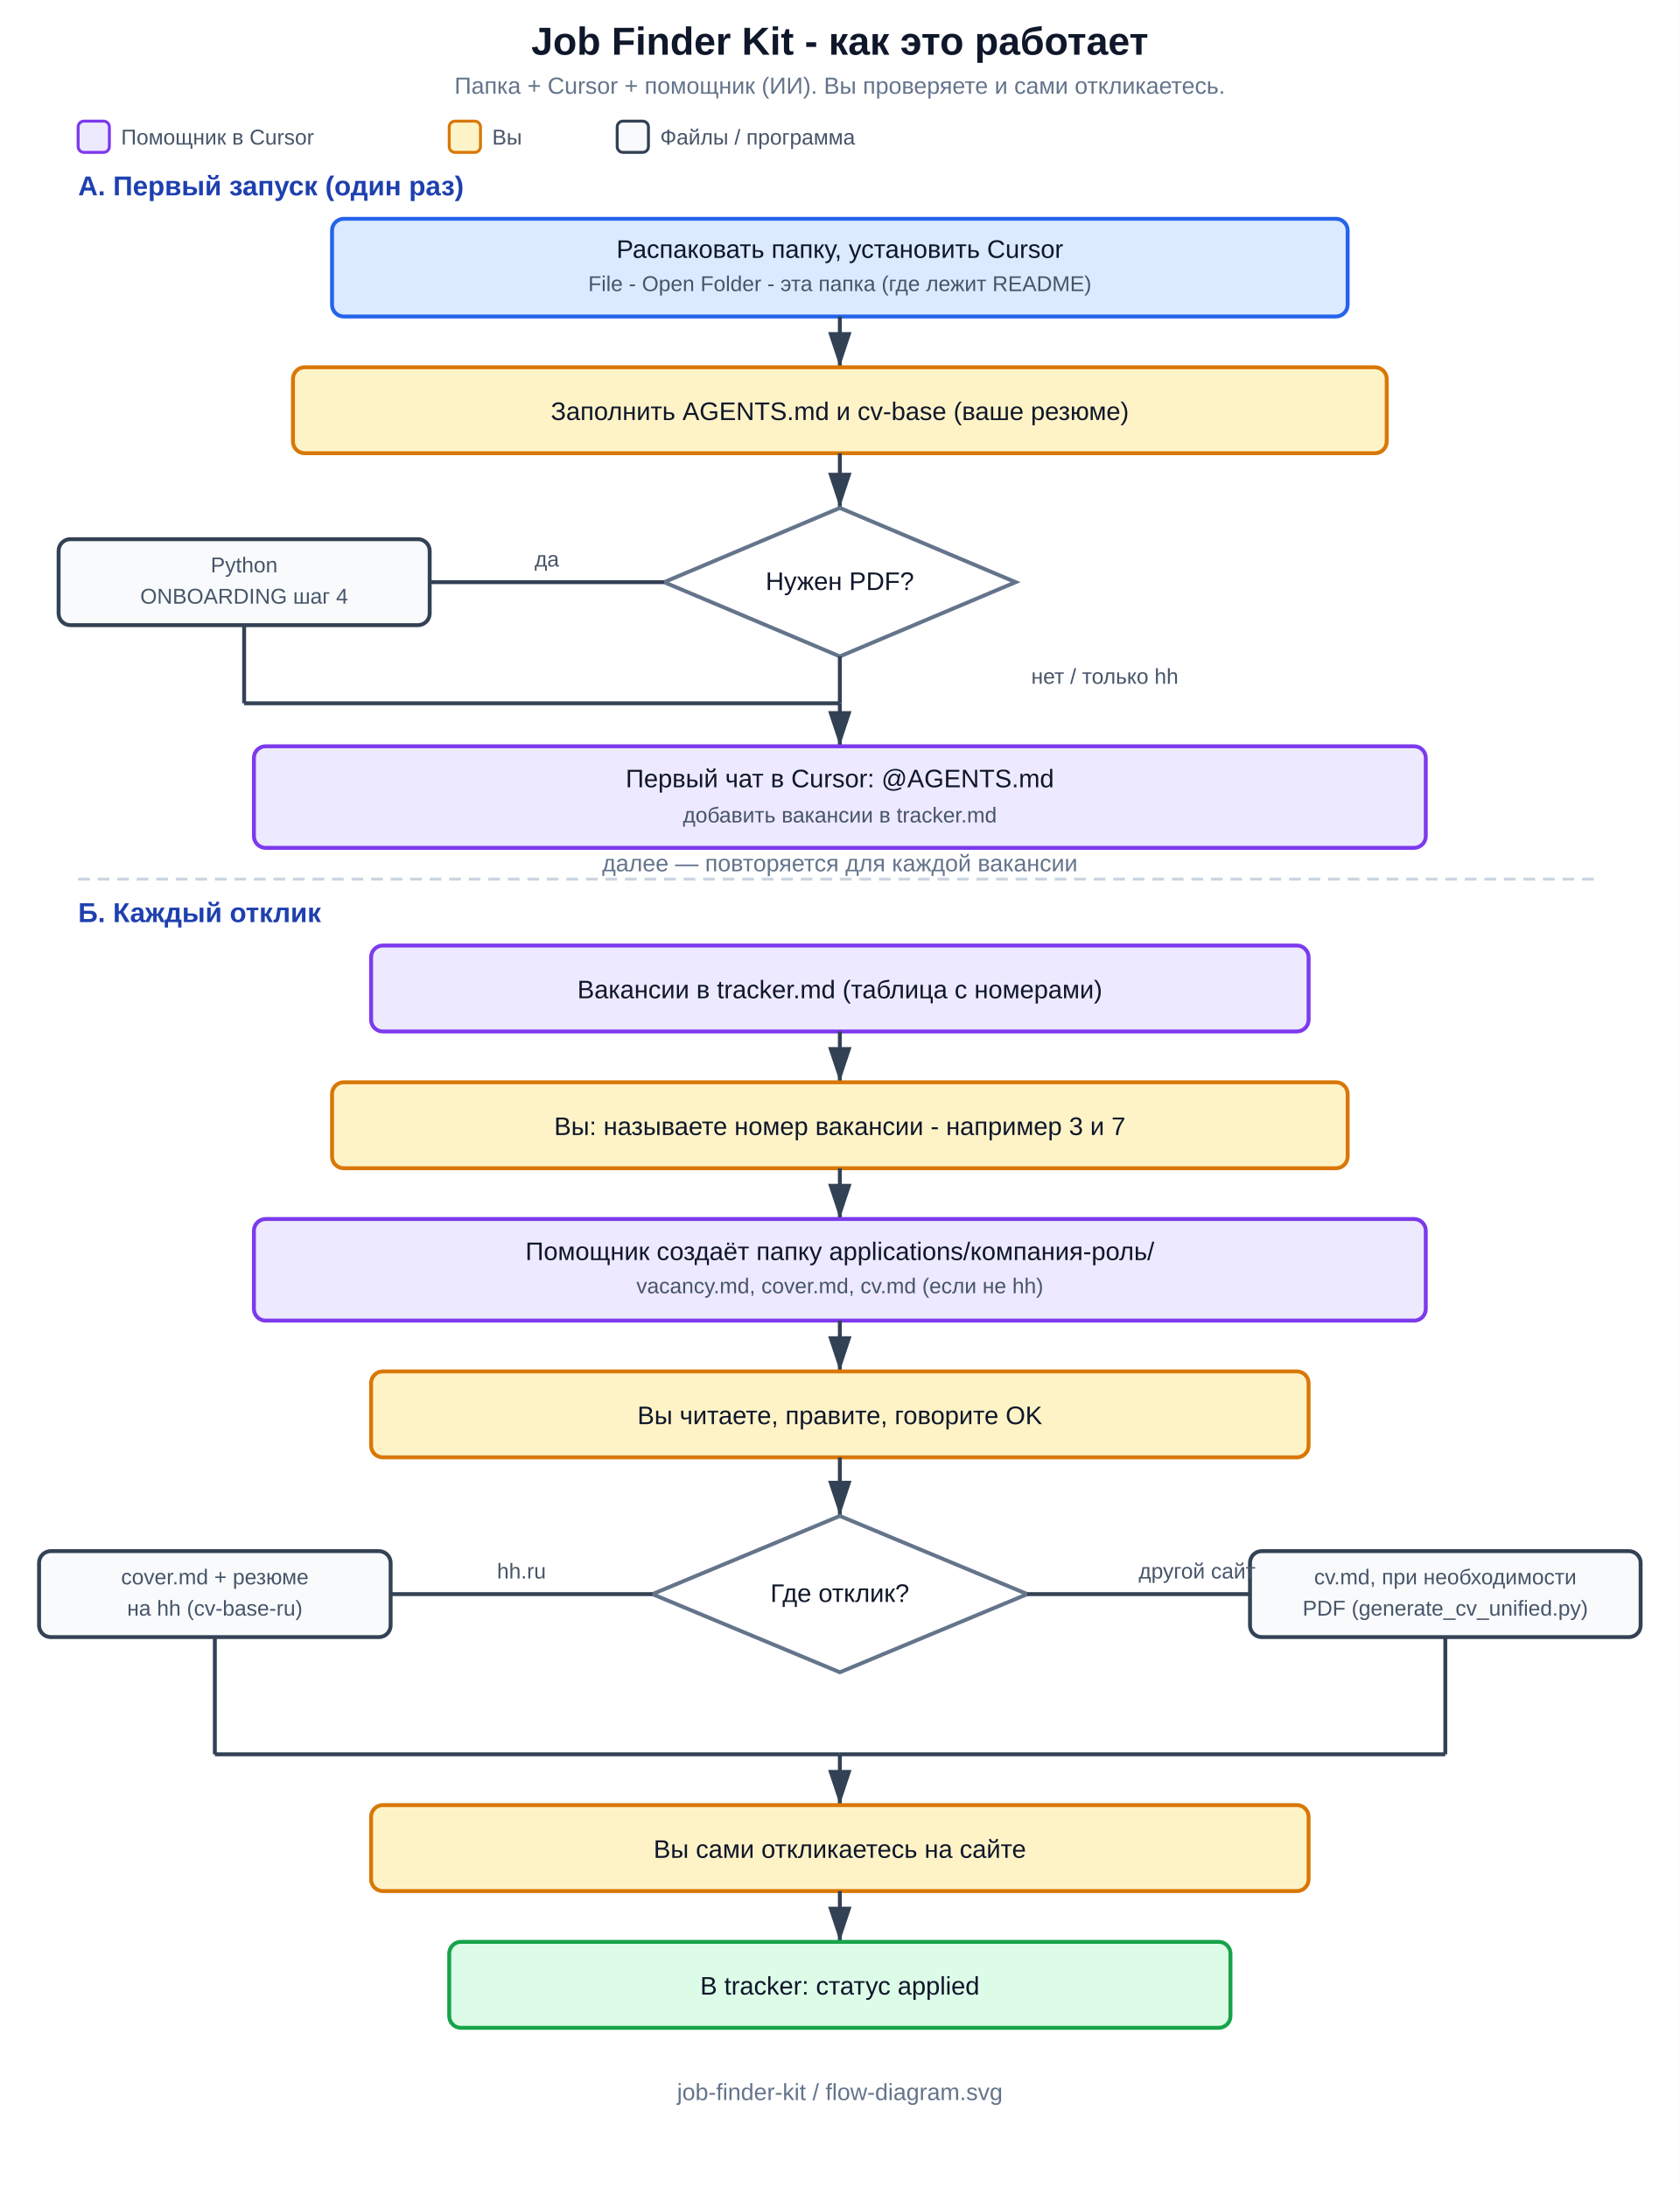
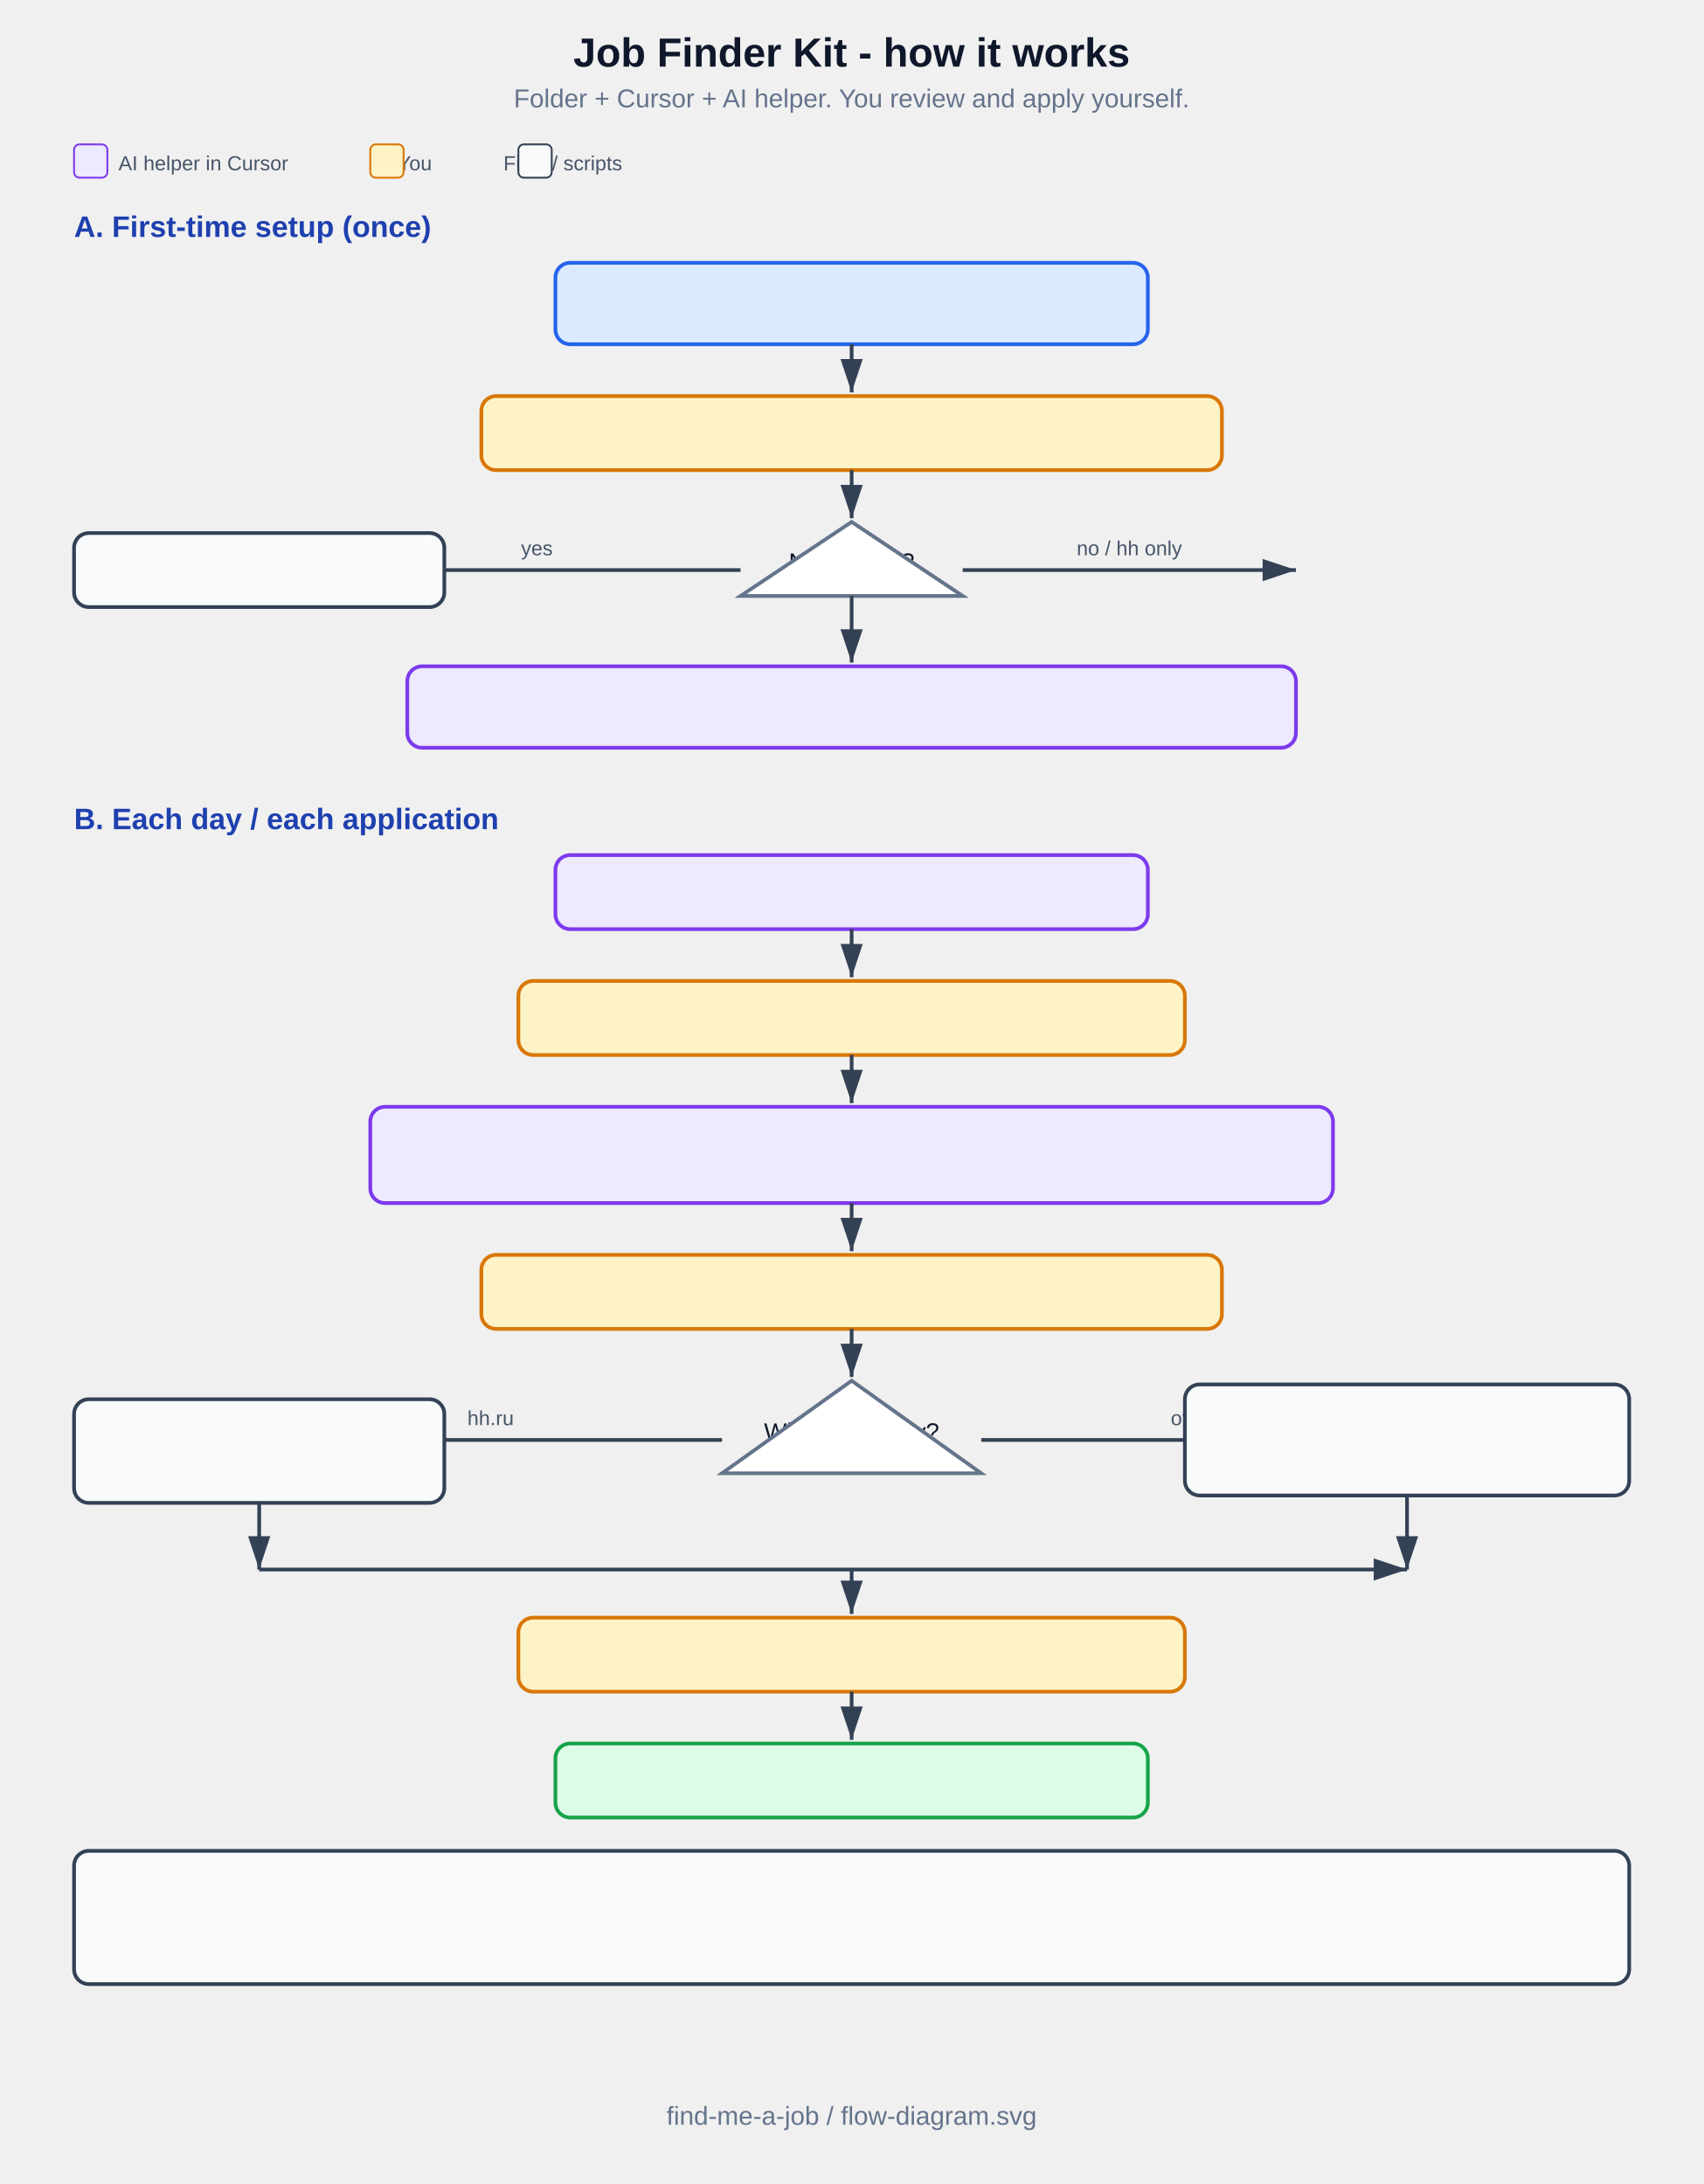
- <svg xmlns="http://www.w3.org/2000/svg" viewBox="0 0 860 1120">
+ <svg xmlns="http://www.w3.org/2000/svg" viewBox="0 0 920 1180">
  <defs>
    <marker id="arrow" markerWidth="10" markerHeight="10" refX="9" refY="3" orient="auto">
      <path d="M0,0 L9,3 L0,6 Z" fill="#334155" />
    </marker>
    <style type="text/css">
- 
-     .title { font: 700 20px -apple-system, BlinkMacSystemFont, Arial, sans-serif; fill: #0f172a; }
-     .sub   { font: 12px -apple-system, BlinkMacSystemFont, Arial, sans-serif; fill: #64748b; }
-     .sec   { font: 700 14px -apple-system, BlinkMacSystemFont, Arial, sans-serif; fill: #1e40af; }
-     .t     { font: 13px -apple-system, BlinkMacSystemFont, Arial, sans-serif; fill: #0f172a; }
-     .ts    { font: 11px -apple-system, BlinkMacSystemFont, Arial, sans-serif; fill: #475569; }
-     .box-start { fill: #dbeafe; stroke: #2563eb; stroke-width: 2; }
-     .box-end   { fill: #dcfce7; stroke: #16a34a; stroke-width: 2; }
-     .box-you   { fill: #fef3c7; stroke: #d97706; stroke-width: 2; }
-     .box-ai    { fill: #ede9fe; stroke: #7c3aed; stroke-width: 2; }
-     .box-sys   { fill: #f8fafc; stroke: #334155; stroke-width: 2; }
-     .box-dec   { fill: #ffffff; stroke: #64748b; stroke-width: 2; }
-     .arr  { stroke: #334155; stroke-width: 2; fill: none; marker-end: url(#arrow); }
-     .seg  { stroke: #334155; stroke-width: 2; fill: none; }
-     .dash { stroke: #cbd5e1; stroke-width: 1.5; stroke-dasharray: 6,4; fill: none; }
-     .legend-ai  { fill: #ede9fe; stroke: #7c3aed; stroke-width: 1.5; }
-     .legend-you { fill: #fef3c7; stroke: #d97706; stroke-width: 1.5; }
-     .legend-sys { fill: #f8fafc; stroke: #334155; stroke-width: 1.5; }
+       .title { font: 700 22px -apple-system, BlinkMacSystemFont, Arial, sans-serif; fill: #0f172a; }
+       .subtitle { font: 14px -apple-system, BlinkMacSystemFont, Arial, sans-serif; fill: #64748b; }
+       .section { font: 700 16px -apple-system, BlinkMacSystemFont, Arial, sans-serif; fill: #1e40af; }
+       .box-start { fill: #dbeafe; stroke: #2563eb; stroke-width: 2; }
+       .box-end { fill: #dcfce7; stroke: #16a34a; stroke-width: 2; }
+       .box-you { fill: #fef3c7; stroke: #d97706; stroke-width: 2; }
+       .box-ai { fill: #ede9fe; stroke: #7c3aed; stroke-width: 2; }
+       .box-sys { fill: #f8fafc; stroke: #334155; stroke-width: 2; }
+       .box-decision { fill: #ffffff; stroke: #64748b; stroke-width: 2; }
+       .text { font: 13px -apple-system, BlinkMacSystemFont, Arial, sans-serif; fill: #0f172a; }
+       .text-sm { font: 11px -apple-system, BlinkMacSystemFont, Arial, sans-serif; fill: #475569; }
+       .line { stroke: #334155; stroke-width: 2; fill: none; marker-end: url(#arrow); }
+       .legend-ai { fill: #ede9fe; stroke: #7c3aed; }
+       .legend-you { fill: #fef3c7; stroke: #d97706; }
+       .legend-sys { fill: #f8fafc; stroke: #334155; }
    </style>
  </defs>
-   <rect width="860" height="1120" fill="#ffffff" />
-   <rect x="40" y="62" width="16" height="16" class="legend-ai" rx="3" />
-   <rect x="230" y="62" width="16" height="16" class="legend-you" rx="3" />
-   <rect x="316" y="62" width="16" height="16" class="legend-sys" rx="3" />
-   <rect x="170" y="112" width="520" height="50" class="box-start" rx="6" />
-   <line x1="430" y1="162" x2="430" y2="188" class="arr" />
-   <rect x="150" y="188" width="560" height="44" class="box-you" rx="6" />
-   <line x1="430" y1="232" x2="430" y2="260" class="arr" />
-   <polygon points="430,260 520,298 430,336 340,298" class="box-dec" />
-   <line x1="340" y1="298" x2="220" y2="298" class="seg" />
-   <rect x="30" y="276" width="190" height="44" class="box-sys" rx="6" />
-   <line x1="125" y1="320" x2="125" y2="360" class="seg" />
-   <line x1="125" y1="360" x2="430" y2="360" class="seg" />
-   <line x1="430" y1="336" x2="430" y2="360" class="seg" />
-   <line x1="430" y1="360" x2="430" y2="382" class="arr" />
-   <rect x="130" y="382" width="600" height="52" class="box-ai" rx="6" />
-   <line x1="40" y1="450" x2="820" y2="450" class="dash" />
-   <rect x="190" y="484" width="480" height="44" class="box-ai" rx="6" />
-   <line x1="430" y1="528" x2="430" y2="554" class="arr" />
-   <rect x="170" y="554" width="520" height="44" class="box-you" rx="6" />
-   <line x1="430" y1="598" x2="430" y2="624" class="arr" />
-   <rect x="130" y="624" width="600" height="52" class="box-ai" rx="6" />
-   <line x1="430" y1="676" x2="430" y2="702" class="arr" />
-   <rect x="190" y="702" width="480" height="44" class="box-you" rx="6" />
-   <line x1="430" y1="746" x2="430" y2="776" class="arr" />
-   <polygon points="430,776 526,816 430,856 334,816" class="box-dec" />
-   <line x1="334" y1="816" x2="200" y2="816" class="seg" />
-   <rect x="20" y="794" width="180" height="44" class="box-sys" rx="6" />
-   <line x1="110" y1="838" x2="110" y2="898" class="seg" />
-   <line x1="526" y1="816" x2="640" y2="816" class="seg" />
-   <rect x="640" y="794" width="200" height="44" class="box-sys" rx="6" />
-   <line x1="740" y1="838" x2="740" y2="898" class="seg" />
-   <line x1="110" y1="898" x2="430" y2="898" class="seg" />
-   <line x1="740" y1="898" x2="430" y2="898" class="seg" />
-   <line x1="430" y1="898" x2="430" y2="924" class="arr" />
-   <rect x="190" y="924" width="480" height="44" class="box-you" rx="6" />
-   <line x1="430" y1="968" x2="430" y2="994" class="arr" />
-   <rect x="230" y="994" width="400" height="44" class="box-end" rx="6" />
-   <text x="430" y="28" text-anchor="middle" class="title">Job Finder Kit - как это работает</text>
-   <text x="430" y="48" text-anchor="middle" class="sub">Папка + Cursor + помощник (ИИ). Вы проверяете и сами откликаетесь.</text>
-   <text x="62" y="74" text-anchor="start" class="ts">Помощник в Cursor</text>
-   <text x="252" y="74" text-anchor="start" class="ts">Вы</text>
-   <text x="338" y="74" text-anchor="start" class="ts">Файлы / программа</text>
-   <text x="40" y="100" text-anchor="start" class="sec">А. Первый запуск (один раз)</text>
-   <text x="430" y="132" text-anchor="middle" class="t">Распаковать папку, установить Cursor</text>
-   <text x="430" y="149" text-anchor="middle" class="ts">File - Open Folder - эта папка (где лежит README)</text>
-   <text x="430" y="215" text-anchor="middle" class="t">Заполнить AGENTS.md и cv-base (ваше резюме)</text>
-   <text x="430" y="302" text-anchor="middle" class="t">Нужен PDF?</text>
-   <text x="280" y="290" text-anchor="middle" class="ts">да</text>
-   <text x="125" y="293" text-anchor="middle" class="ts">Python</text>
-   <text x="125" y="309" text-anchor="middle" class="ts">ONBOARDING шаг 4</text>
-   <text x="528" y="350" text-anchor="start" class="ts">нет / только hh</text>
-   <text x="430" y="403" text-anchor="middle" class="t">Первый чат в Cursor: @AGENTS.md</text>
-   <text x="430" y="421" text-anchor="middle" class="ts">добавить вакансии в tracker.md</text>
-   <text x="430" y="446" text-anchor="middle" class="sub">далее — повторяется для каждой вакансии</text>
-   <text x="40" y="472" text-anchor="start" class="sec">Б. Каждый отклик</text>
-   <text x="430" y="511" text-anchor="middle" class="t">Вакансии в tracker.md (таблица с номерами)</text>
-   <text x="430" y="581" text-anchor="middle" class="t">Вы: называете номер вакансии - например 3 и 7</text>
-   <text x="430" y="645" text-anchor="middle" class="t">Помощник создаёт папку applications/компания-роль/</text>
-   <text x="430" y="662" text-anchor="middle" class="ts">vacancy.md, cover.md, cv.md (если не hh)</text>
-   <text x="430" y="729" text-anchor="middle" class="t">Вы читаете, правите, говорите OK</text>
-   <text x="430" y="820" text-anchor="middle" class="t">Где отклик?</text>
-   <text x="267" y="808" text-anchor="middle" class="ts">hh.ru</text>
-   <text x="110" y="811" text-anchor="middle" class="ts">cover.md + резюме</text>
-   <text x="110" y="827" text-anchor="middle" class="ts">на hh (cv-base-ru)</text>
-   <text x="583" y="808" text-anchor="start" class="ts">другой сайт</text>
-   <text x="740" y="811" text-anchor="middle" class="ts">cv.md, при необходимости</text>
-   <text x="740" y="827" text-anchor="middle" class="ts">PDF (generate_cv_unified.py)</text>
-   <text x="430" y="951" text-anchor="middle" class="t">Вы сами откликаетесь на сайте</text>
-   <text x="430" y="1021" text-anchor="middle" class="t">В tracker: статус applied</text>
-   <text x="430" y="1075" text-anchor="middle" class="sub">job-finder-kit / flow-diagram.svg</text>
+   <text x="460" y="36" text-anchor="middle" class="title">Job Finder Kit - how it works</text>
+   <text x="460" y="58" text-anchor="middle" class="subtitle">Folder + Cursor + AI helper. You review and apply yourself.</text>
+   <text x="64" y="92" class="text-sm">AI helper in Cursor</text>
+   <text x="224" y="92" text-anchor="middle" class="text-sm">You</text>
+   <text x="304" y="92" text-anchor="middle" class="text-sm">Files / scripts</text>
+   <text x="40" y="128" class="section">A. First-time setup (once)</text>
+   <text x="460" y="162" text-anchor="middle" class="text">Unzip or clone, install Cursor</text>
+   <text x="460" y="178" text-anchor="middle" class="text-sm">File - Open Folder - this folder</text>
+   <text x="460" y="240" text-anchor="middle" class="text">Fill AGENTS.md and cv-base (your resume)</text>
+   <text x="460" y="308" text-anchor="middle" class="text">Need PDF?</text>
+   <text x="290" y="300" text-anchor="middle" class="text-sm">yes</text>
+   <text x="140" y="314" text-anchor="middle" class="text-sm">Python, ONBOARDING step 4</text>
+   <text x="610" y="300" text-anchor="middle" class="text-sm">no / hh only</text>
+   <text x="460" y="380" text-anchor="middle" class="text">First chat: @AGENTS.md - add jobs to tracker</text>
+   <text x="460" y="396" text-anchor="middle" class="text-sm">Agent mode, Cmd+L / Ctrl+L</text>
+   <text x="40" y="448" class="section">B. Each day / each application</text>
+   <text x="460" y="488" text-anchor="middle" class="text">Vacancies in tracker.md (numbered table)</text>
+   <text x="460" y="556" text-anchor="middle" class="text">You: I like #3 and #7</text>
+   <text x="460" y="620" text-anchor="middle" class="text">Helper: applications/company-role/</text>
+   <text x="460" y="638" text-anchor="middle" class="text-sm">vacancy.md, cover.md, cv.md (if not hh)</text>
+   <text x="460" y="704" text-anchor="middle" class="text">You read, edit, say OK</text>
+   <text x="460" y="778" text-anchor="middle" class="text">Where to apply?</text>
+   <text x="265" y="770" text-anchor="middle" class="text-sm">hh.ru</text>
+   <text x="140" y="778" text-anchor="middle" class="text-sm">cover.md + resume</text>
+   <text x="140" y="794" text-anchor="middle" class="text-sm">on hh (cv-base-ru)</text>
+   <text x="655" y="770" text-anchor="middle" class="text-sm">other site</text>
+   <text x="760" y="772" text-anchor="middle" class="text-sm">cv.md, PDF if needed</text>
+   <text x="760" y="788" text-anchor="middle" class="text-sm">(generate_cv_unified.py)</text>
+   <text x="460" y="900" text-anchor="middle" class="text">You apply on the employer site</text>
+   <text x="460" y="968" text-anchor="middle" class="text">Set status applied in tracker</text>
+   <text x="460" y="1024" text-anchor="middle" class="text" font-weight="bold">Key files</text>
+   <text x="460" y="1044" text-anchor="middle" class="text-sm">tracker.md - list; AGENTS.md - rules; cv-base - resume; applications/ - drafts</text>
+   <text x="460" y="1062" text-anchor="middle" class="text-sm">Details: ONBOARDING.md, README.md</text>
+   <text x="460" y="1148" text-anchor="middle" class="subtitle">find-me-a-job / flow-diagram.svg</text>
+   <rect x="40" y="78" width="18" height="18" class="legend-ai" rx="3" />
+   <rect x="200" y="78" width="18" height="18" class="legend-you" rx="3" />
+   <rect x="280" y="78" width="18" height="18" class="legend-sys" rx="3" />
+   <rect x="300" y="142" width="320" height="44" class="box-start" rx="8" />
+   <line x1="460" y1="186" x2="460" y2="212" class="line" />
+   <rect x="260" y="214" width="400" height="40" class="box-you" rx="8" />
+   <line x1="460" y1="254" x2="460" y2="280" class="line" />
+   <polygon points="460,282 520,322 400,322" class="box-decision" />
+   <line x1="400" y1="308" x2="180" y2="308" class="line" />
+   <rect x="40" y="288" width="200" height="40" class="box-sys" rx="8" />
+   <line x1="520" y1="308" x2="700" y2="308" class="line" />
+   <line x1="460" y1="322" x2="460" y2="358" class="line" />
+   <rect x="220" y="360" width="480" height="44" class="box-ai" rx="8" />
+   <rect x="300" y="462" width="320" height="40" class="box-ai" rx="8" />
+   <line x1="460" y1="502" x2="460" y2="528" class="line" />
+   <rect x="280" y="530" width="360" height="40" class="box-you" rx="8" />
+   <line x1="460" y1="570" x2="460" y2="596" class="line" />
+   <rect x="200" y="598" width="520" height="52" class="box-ai" rx="8" />
+   <line x1="460" y1="650" x2="460" y2="676" class="line" />
+   <rect x="260" y="678" width="400" height="40" class="box-you" rx="8" />
+   <line x1="460" y1="718" x2="460" y2="744" class="line" />
+   <polygon points="460,746 530,796 390,796" class="box-decision" />
+   <line x1="390" y1="778" x2="140" y2="778" class="line" />
+   <rect x="40" y="756" width="200" height="56" class="box-sys" rx="8" />
+   <line x1="530" y1="778" x2="780" y2="778" class="line" />
+   <rect x="640" y="748" width="240" height="60" class="box-sys" rx="8" />
+   <line x1="140" y1="812" x2="140" y2="848" class="line" />
+   <line x1="760" y1="808" x2="760" y2="848" class="line" />
+   <line x1="140" y1="848" x2="760" y2="848" class="line" />
+   <line x1="460" y1="848" x2="460" y2="872" class="line" />
+   <rect x="280" y="874" width="360" height="40" class="box-you" rx="8" />
+   <line x1="460" y1="914" x2="460" y2="940" class="line" />
+   <rect x="300" y="942" width="320" height="40" class="box-end" rx="8" />
+   <rect x="40" y="1000" width="840" height="72" class="box-sys" rx="8" />
</svg>
